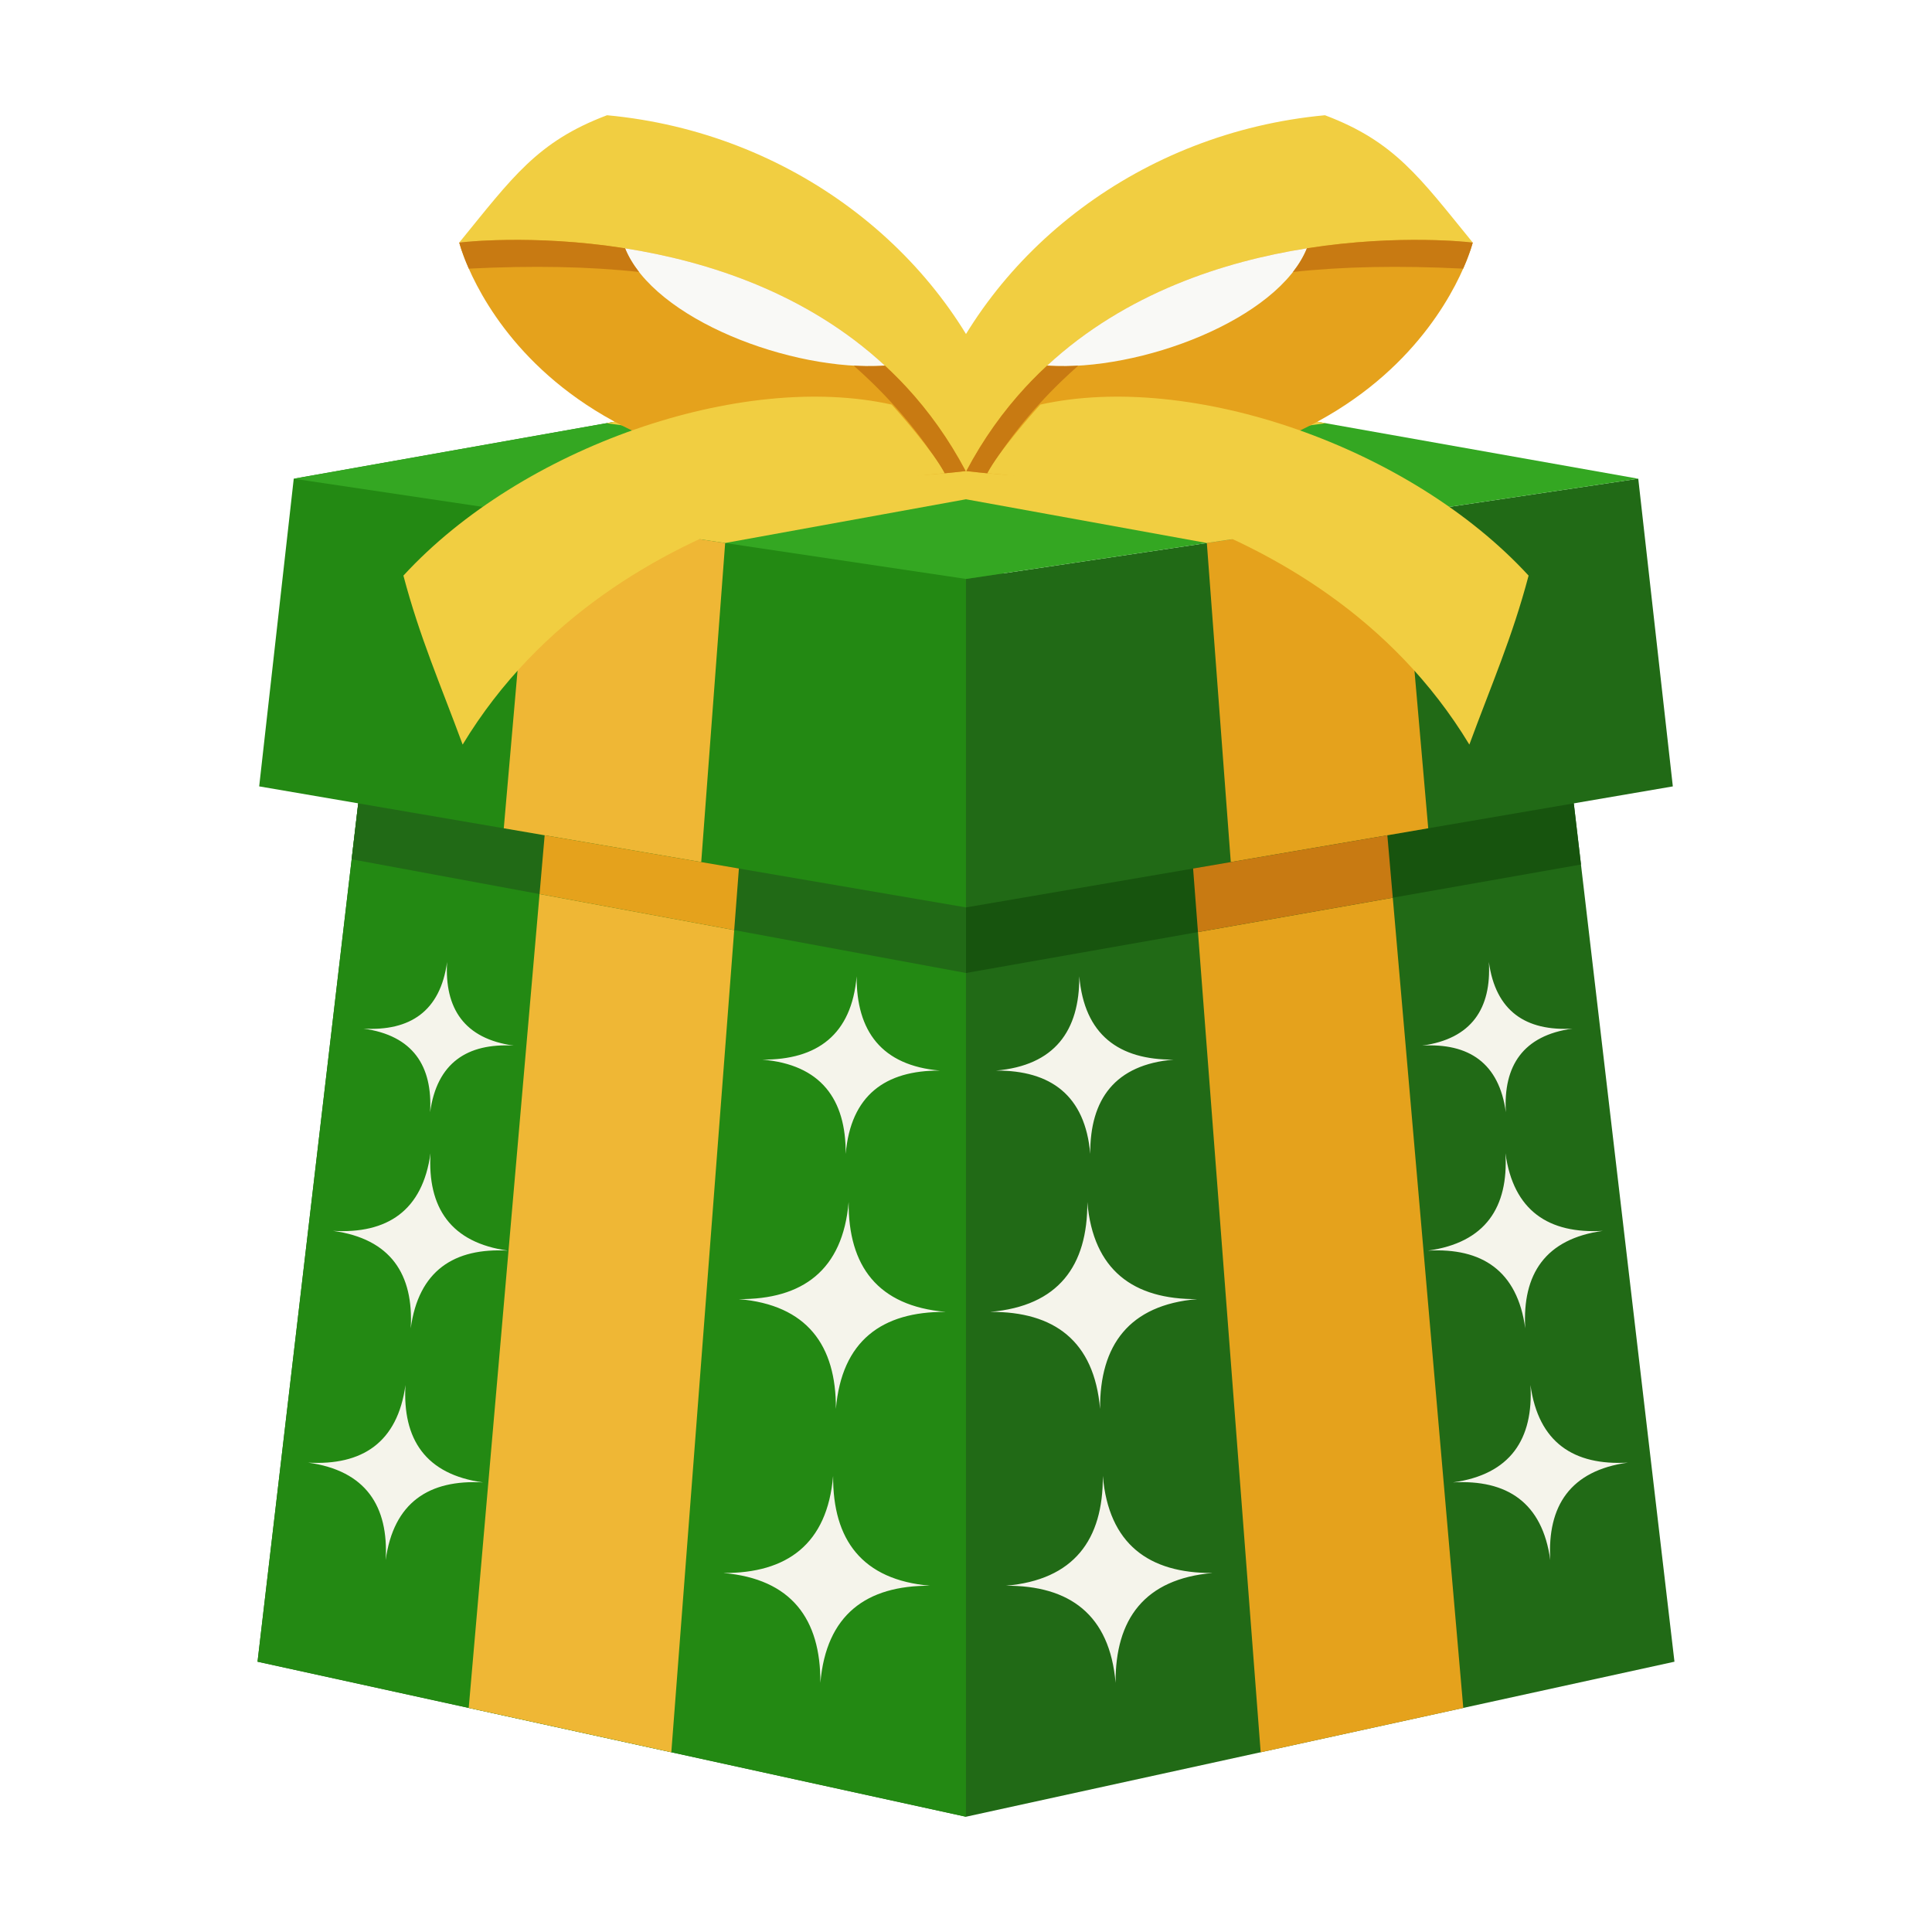
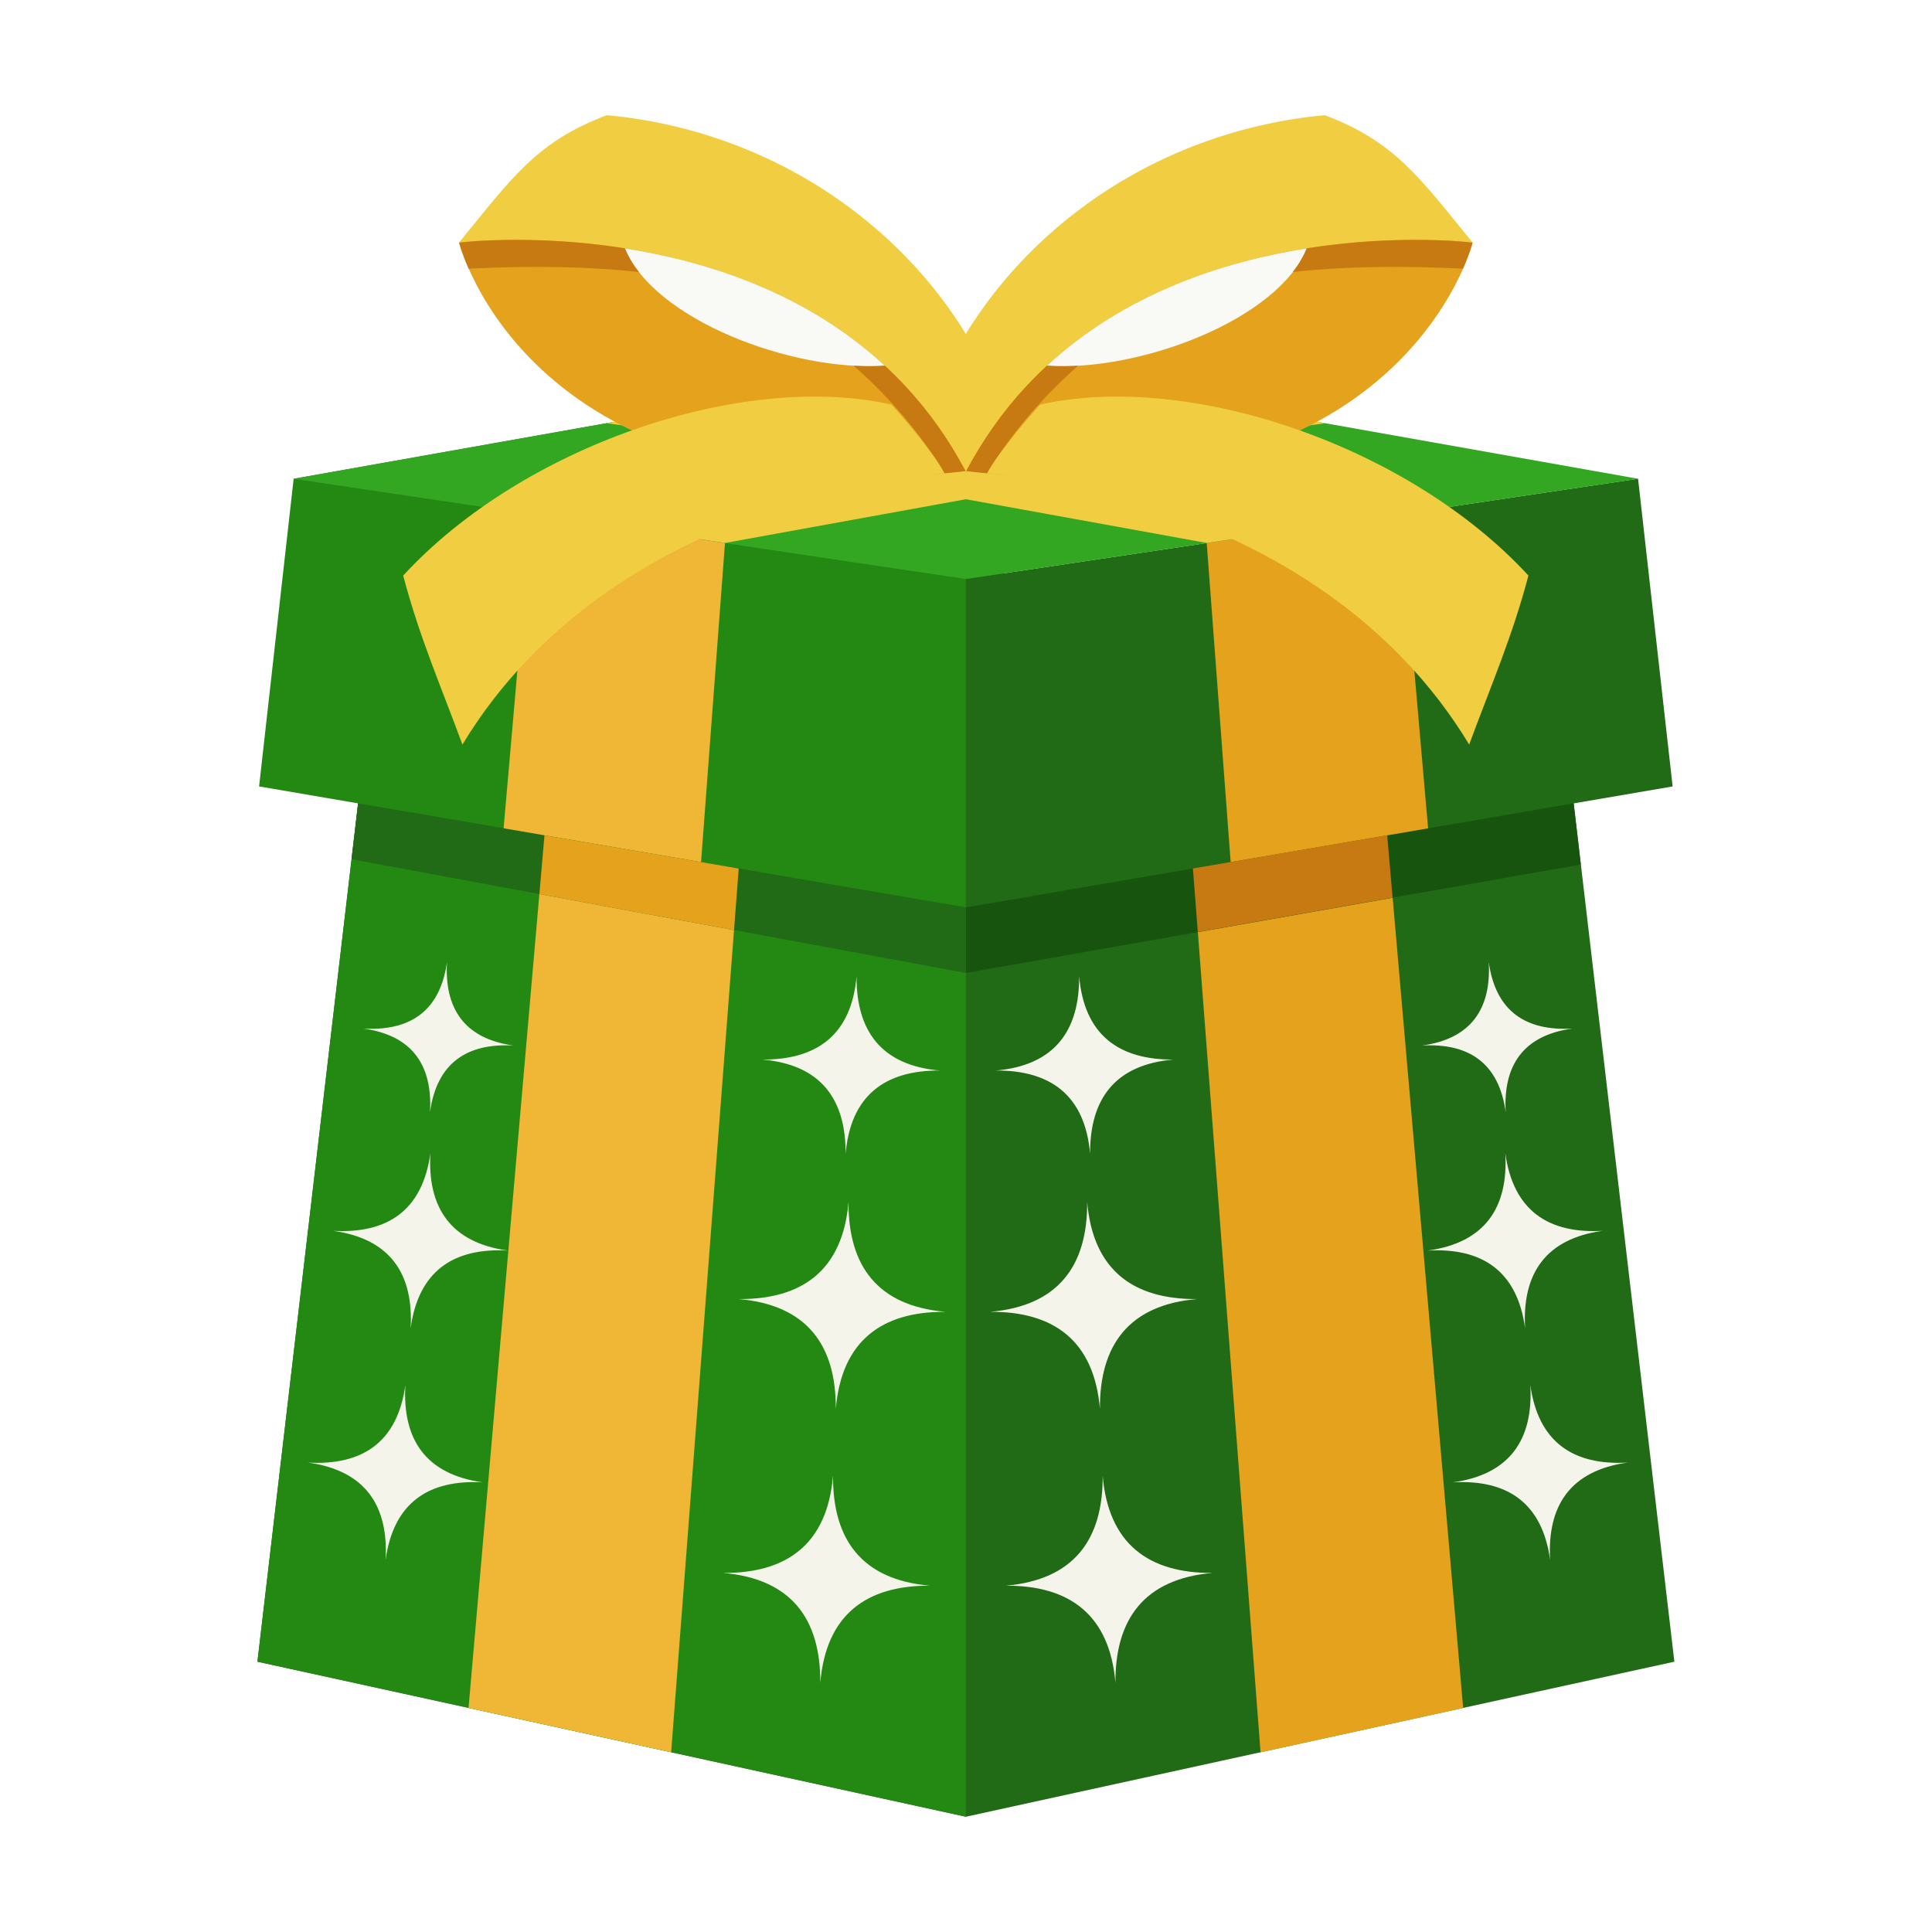
- <svg xmlns="http://www.w3.org/2000/svg" width="45mm" height="45mm" viewBox="0 0 45 45" version="1.1" id="svg2965">
-   <defs id="defs2959" />
-   <g id="layer1" transform="translate(0,-252)">
-     <g transform="matrix(0.3527778,0,0,-0.3527778,-111.9355,362.8495)" id="g4541">
-       <g transform="translate(381.0759,270.7591)" id="g724">
-         <path id="path726" style="fill:#216a16;fill-opacity:1;fill-rule:evenodd;stroke:none" d="M 0,0 38.34,5.686 46.777,-66.253 0,-76.489 l -46.775,10.236 8.438,71.939 z" />
+ <svg xmlns="http://www.w3.org/2000/svg" width="45mm" height="45mm" version="1.1" viewBox="0 0 45 45">
+   <g transform="translate(0,-252)">
+     <g transform="matrix(.35278 0 0 -.35278 -111.94 362.85)">
+       <g transform="translate(381.08 270.76)">
+         <path d="m0 0 38.34 5.686 8.437-71.939-46.777-10.236-46.775 10.236 8.438 71.939z" fill="#216a16" fill-rule="evenodd" />
      </g>
-       <g transform="translate(381.0759,270.7579)" id="g728">
-         <path id="path730" style="fill:#238913;fill-opacity:1;fill-rule:evenodd;stroke:none" d="m 0,0 v -76.489 l -46.775,10.237 8.438,71.939 z" />
+       <g transform="translate(381.08 270.76)">
+         <path d="m0 0v-76.489l-46.775 10.237 8.438 71.939z" fill="#238913" fill-rule="evenodd" />
      </g>
-       <g transform="translate(381.0759,290.4928)" id="g732">
-         <path id="path734" style="fill:#238913;fill-opacity:1;fill-rule:evenodd;stroke:none" d="M 0,0 3.37,-19.234 0,-36.185 l -46.666,7.991 2.282,20.314 z" />
+       <g transform="translate(381.08 290.49)">
+         <path d="m0 0 3.37-19.234-3.37-16.951-46.666 7.991 2.282 20.314z" fill="#238913" fill-rule="evenodd" />
      </g>
-       <g transform="translate(425.4629,282.6124)" id="g736">
-         <path id="path738" style="fill:#216a16;fill-opacity:1;fill-rule:evenodd;stroke:none" d="m 0,0 -44.387,-6.617 v -21.688 l 46.669,7.99 z" />
+       <g transform="translate(425.46 282.61)">
+         <path d="m0 0-44.387-6.617v-21.688l46.669 7.99z" fill="#216a16" fill-rule="evenodd" />
      </g>
-       <g transform="translate(381.0759,275.9949)" id="g740">
-         <path id="path742" style="fill:#34a722;fill-opacity:1;fill-rule:evenodd;stroke:none" d="M 0,0 -44.384,6.617 0,14.497 44.387,6.617 Z" />
+       <g transform="translate(381.08 275.99)">
+         <path d="m0 0-44.384 6.617 44.384 7.88 44.387-7.88z" fill="#34a722" fill-rule="evenodd" />
      </g>
-       <g transform="translate(421.6812,257.1408)" id="g744">
-         <path id="path746" style="fill:#17540e;fill-opacity:1;fill-rule:evenodd;stroke:none" d="m 0,0 -0.475,4.037 -40.13,-6.87 v -4.33 z" />
+       <g transform="translate(421.68 257.14)">
+         <path d="m0 0-0.475 4.037-40.13-6.87v-4.33z" fill="#17540e" fill-rule="evenodd" />
      </g>
-       <g transform="translate(381.0759,254.3075)" id="g748">
-         <path id="path750" style="fill:#216a16;fill-opacity:1;fill-rule:evenodd;stroke:none" d="M 0,0 -40.128,6.87 -40.561,3.178 0,-4.33 Z" />
+       <g transform="translate(381.08 254.31)">
+         <path d="m0 0-40.128 6.87-0.433-3.692 40.561-7.508z" fill="#216a16" fill-rule="evenodd" />
      </g>
-       <g transform="translate(365.176,278.3679)" id="g752">
-         <path id="path754" style="fill:#f1ce41;fill-opacity:1;fill-rule:evenodd;stroke:none" d="M 0,0 15.9,2.887 31.802,0 44.608,1.908 25.624,5.99 39.648,7.91 30.05,9.614 15.9,8.112 1.753,9.614 -7.846,7.91 6.178,5.99 -12.805,1.908 Z" />
+       <g transform="translate(365.18 278.37)">
+         <path d="M 0,0 15.9,2.887 31.802,0 44.608,1.908 25.624,5.99 39.648,7.91 30.05,9.614 15.9,8.112 1.753,9.614 -7.846,7.91 6.178,5.99 -12.805,1.908 Z" fill="#f1ce41" fill-rule="evenodd" />
      </g>
-       <g transform="translate(352.921,255.1908)" id="g756">
-         <path id="path758" style="fill:#efb735;fill-opacity:1;fill-rule:evenodd;stroke:none" d="M 0,0 -4.677,-53.737 8.7,-56.664 12.852,-2.381 Z M -1.004,19.893 -2.362,4.343 0.337,3.88 10.675,2.111 l 1.19,15.873 0.39,5.193 -12.805,1.908 z" />
+       <g transform="translate(352.92 255.19)">
+         <path d="m0 0-4.677-53.737 13.377-2.927 4.152 54.283zm-1.004 19.893-1.358-15.55 2.699-0.463 10.338-1.769 1.19 15.873 0.39 5.193-12.805 1.908z" fill="#efb735" fill-rule="evenodd" />
      </g>
-       <g transform="translate(397.368,273.1745)" id="g760">
-         <path id="path762" style="fill:#e5a21c;fill-opacity:1;fill-rule:evenodd;stroke:none" d="m 0,0 1.191,-15.873 10.338,1.769 2.698,0.463 L 12.87,1.91 12.416,7.102 -0.39,5.193 Z m -0.975,-20.495 4.14,-54.153 13.377,2.927 -4.655,53.495 z" />
+       <g transform="translate(397.37 273.17)">
+         <path d="m0 0 1.191-15.873 10.338 1.769 2.698 0.463-1.357 15.551-0.454 5.192-12.806-1.909zm-0.975-20.495 4.14-54.153 13.377 2.927-4.655 53.495z" fill="#e5a21c" fill-rule="evenodd" />
      </g>
-       <g transform="translate(414.5342,298.2053)" id="g764">
-         <path id="path766" style="fill:#f1ce41;fill-opacity:1;fill-rule:evenodd;stroke:none" d="m 0,0 c 0,0 -17.467,1.86 -28.424,-9.723 -1.542,-1.631 -3.834,-3.142 -5.012,-5.367 l -2.277,4.475 c 3.852,10.092 13.81,17.89 25.956,19.02 C -5.14,6.666 -3.505,4.296 0,0" />
+       <g transform="translate(414.53 298.21)">
+         <path d="m0 0s-17.467 1.86-28.424-9.723c-1.542-1.631-3.834-3.142-5.012-5.367l-2.277 4.475c3.852 10.092 13.81 17.89 25.956 19.02 4.617-1.739 6.252-4.109 9.757-8.405" fill="#f1ce41" fill-rule="evenodd" />
      </g>
-       <g transform="translate(414.5354,298.2053)" id="g768">
-         <path id="path770" style="fill:#e5a21c;fill-opacity:1;fill-rule:evenodd;stroke:none" d="m 0,0 c 0,0 -4.572,-18.425 -33.437,-15.09 1.122,2.122 2.444,3.951 3.9,5.529 C -18.607,2.287 0,0 0,0" />
+       <g transform="translate(414.54 298.21)">
+         <path d="m 0,0 c 0,0 -4.572,-18.425 -33.437,-15.09 1.122,2.122 2.444,3.951 3.9,5.529 C -18.607,2.287 0,0 0,0" fill="#e5a21c" fill-rule="evenodd" />
      </g>
-       <g transform="translate(403.5867,297.824)" id="g772">
-         <path id="path774" style="fill:#f9f9f6;fill-opacity:1;fill-rule:evenodd;stroke:none" d="M 0,0 C -1.892,-4.687 -11.001,-8.158 -17.157,-7.747 -11.97,-2.943 -5.452,-0.859 0,0" />
+       <g transform="translate(403.59 297.82)">
+         <path d="m0 0c-1.892-4.687-11.001-8.158-17.157-7.747 5.187 4.804 11.705 6.888 17.157 7.747" fill="#f9f9f6" fill-rule="evenodd" />
      </g>
-       <g transform="translate(413.9025,296.4824)" id="g776">
-         <path id="path778" style="fill:#c87a12;fill-opacity:1;fill-rule:evenodd;stroke:none" d="m 0,0 c -4.239,0.212 -7.987,0.137 -11.237,-0.221 0.392,0.502 0.704,1.024 0.921,1.563 C -4.164,2.311 0.632,1.721 0.632,1.721 0.632,1.721 0.467,1.056 0,0" />
+       <g transform="translate(413.9 296.48)">
+         <path d="m0 0c-4.239 0.212-7.987 0.137-11.237-0.221 0.392 0.502 0.704 1.024 0.921 1.563 6.152 0.969 10.948 0.379 10.948 0.379s-0.165-0.665-0.632-1.721" fill="#c87a12" fill-rule="evenodd" />
      </g>
-       <g transform="translate(387.3584,289.032)" id="g780">
-         <path id="path782" style="fill:#c87a12;fill-opacity:1;fill-rule:evenodd;stroke:none" d="m 0,0 c -1.95,-1.885 -3.573,-3.905 -4.871,-6.062 -0.456,0.042 -0.919,0.091 -1.389,0.146 1.122,2.121 2.444,3.951 3.9,5.53 0.132,0.144 0.267,0.286 0.402,0.425 0.336,0.349 0.68,0.684 1.03,1.006 C -0.513,1.015 -0.083,1.008 0.358,1.013 0.61,1.017 0.868,1.027 1.127,1.042 0.739,0.699 0.365,0.352 0,0" />
+       <g transform="translate(387.36 289.03)">
+         <path d="m0 0c-1.95-1.885-3.573-3.905-4.871-6.062-0.456 0.042-0.919 0.091-1.389 0.146 1.122 2.121 2.444 3.951 3.9 5.53 0.132 0.144 0.267 0.286 0.402 0.425 0.336 0.349 0.68 0.684 1.03 1.006 0.415-0.03 0.845-0.037 1.286-0.032 0.252 4e-3 0.51 0.014 0.769 0.029-0.388-0.343-0.762-0.69-1.127-1.042" fill="#c87a12" fill-rule="evenodd" />
      </g>
-       <g transform="translate(414.3109,265.0579)" id="g784">
-         <path id="path786" style="fill:#f1ce41;fill-opacity:1;fill-rule:evenodd;stroke:none" d="m 0,0 c -10.137,16.757 -31.822,17.912 -31.822,17.912 0.712,1.392 3.019,4.025 3.498,4.536 9.967,2.22 24.443,-2.81 32.235,-11.291 C 2.832,7.071 1.467,3.982 0,0" />
+       <g transform="translate(414.31 265.06)">
+         <path d="m0 0c-10.137 16.757-31.822 17.912-31.822 17.912 0.712 1.392 3.019 4.025 3.498 4.536 9.967 2.22 24.443-2.81 32.235-11.291-1.079-4.086-2.444-7.175-3.911-11.157" fill="#f1ce41" fill-rule="evenodd" />
      </g>
-       <g transform="translate(347.6202,298.2053)" id="g788">
-         <path id="path790" style="fill:#f1ce41;fill-opacity:1;fill-rule:evenodd;stroke:none" d="m 0,0 c 0,0 17.467,1.86 28.425,-9.723 1.541,-1.631 3.833,-3.142 5.011,-5.367 l 2.277,4.475 C 31.861,-0.523 21.904,7.275 9.757,8.405 5.14,6.666 3.505,4.296 0,0" />
+       <g transform="translate(347.62 298.21)">
+         <path d="m0 0s17.467 1.86 28.425-9.723c1.541-1.631 3.833-3.142 5.011-5.367l2.277 4.475c-3.852 10.092-13.809 17.89-25.956 19.02-4.617-1.739-6.252-4.109-9.757-8.405" fill="#f1ce41" fill-rule="evenodd" />
      </g>
-       <g transform="translate(347.6189,298.2053)" id="g792">
-         <path id="path794" style="fill:#e5a21c;fill-opacity:1;fill-rule:evenodd;stroke:none" d="m 0,0 c 0,0 4.572,-18.425 33.437,-15.09 -1.122,2.122 -2.444,3.951 -3.9,5.529 C 18.607,2.287 0,0 0,0" />
+       <g transform="translate(347.62 298.21)">
+         <path d="m 0,0 c 0,0 4.572,-18.425 33.437,-15.09 -1.122,2.122 -2.444,3.951 -3.9,5.529 C 18.607,2.287 0,0 0,0" fill="#e5a21c" fill-rule="evenodd" />
      </g>
-       <g transform="translate(358.5677,297.824)" id="g796">
-         <path id="path798" style="fill:#f9f9f6;fill-opacity:1;fill-rule:evenodd;stroke:none" d="M 0,0 C 1.892,-4.687 11.001,-8.158 17.157,-7.747 11.97,-2.943 5.452,-0.859 0,0" />
+       <g transform="translate(358.57 297.82)">
+         <path d="M 0,0 C 1.892,-4.687 11.001,-8.158 17.157,-7.747 11.97,-2.943 5.452,-0.859 0,0" fill="#f9f9f6" fill-rule="evenodd" />
      </g>
-       <g transform="translate(348.251,296.4824)" id="g800">
-         <path id="path802" style="fill:#c87a12;fill-opacity:1;fill-rule:evenodd;stroke:none" d="M 0,0 C 4.24,0.212 7.987,0.137 11.238,-0.221 10.846,0.281 10.534,0.803 10.317,1.342 4.165,2.311 -0.631,1.721 -0.631,1.721 -0.631,1.721 -0.467,1.056 0,0" />
+       <g transform="translate(348.25 296.48)">
+         <path d="m0 0c4.24 0.212 7.987 0.137 11.238-0.221-0.392 0.502-0.704 1.024-0.921 1.563-6.152 0.969-10.948 0.379-10.948 0.379s0.164-0.665 0.631-1.721" fill="#c87a12" fill-rule="evenodd" />
      </g>
-       <g transform="translate(374.796,289.032)" id="g804">
-         <path id="path806" style="fill:#c87a12;fill-opacity:1;fill-rule:evenodd;stroke:none" d="M 0,0 C 1.95,-1.885 3.573,-3.905 4.871,-6.062 5.327,-6.02 5.79,-5.971 6.26,-5.916 5.138,-3.795 3.816,-1.965 2.36,-0.386 2.228,-0.242 2.093,-0.1 1.958,0.039 1.622,0.388 1.278,0.723 0.928,1.045 0.513,1.015 0.083,1.008 -0.358,1.013 -0.61,1.017 -0.868,1.027 -1.127,1.042 -0.74,0.699 -0.365,0.352 0,0" />
+       <g transform="translate(374.8 289.03)">
+         <path d="m0 0c1.95-1.885 3.573-3.905 4.871-6.062 0.456 0.042 0.919 0.091 1.389 0.146-1.122 2.121-2.444 3.951-3.9 5.53-0.132 0.144-0.267 0.286-0.402 0.425-0.336 0.349-0.68 0.684-1.03 1.006-0.415-0.03-0.845-0.037-1.286-0.032-0.252 4e-3 -0.51 0.014-0.769 0.029 0.387-0.343 0.762-0.69 1.127-1.042" fill="#c87a12" fill-rule="evenodd" />
      </g>
-       <g transform="translate(347.8435,265.0579)" id="g808">
-         <path id="path810" style="fill:#f1ce41;fill-opacity:1;fill-rule:evenodd;stroke:none" d="M 0,0 C 10.137,16.757 31.822,17.912 31.822,17.912 31.11,19.304 28.803,21.937 28.324,22.448 18.357,24.668 3.881,19.638 -3.911,11.157 -2.832,7.071 -1.468,3.982 0,0" />
+       <g transform="translate(347.84 265.06)">
+         <path d="m0 0c10.137 16.757 31.822 17.912 31.822 17.912-0.712 1.392-3.019 4.025-3.498 4.536-9.967 2.22-24.443-2.81-32.235-11.291 1.079-4.086 2.443-7.175 3.911-11.157" fill="#f1ce41" fill-rule="evenodd" />
      </g>
-       <g transform="translate(396.0713,256.8754)" id="g812">
-         <path id="path814" style="fill:#c87a12;fill-opacity:1;fill-rule:evenodd;stroke:none" d="M 0,0 0.321,-4.195 13.183,-1.927 12.825,2.195 2.487,0.426 Z" />
+       <g transform="translate(396.07 256.88)">
+         <path d="m0 0 0.321-4.195 12.862 2.268-0.358 4.122-10.338-1.769z" fill="#c87a12" fill-rule="evenodd" />
      </g>
-       <g transform="translate(352.921,255.1908)" id="g816">
-         <path id="path818" style="fill:#e5a21c;fill-opacity:1;fill-rule:evenodd;stroke:none" d="M 0,0 12.852,-2.381 13.162,1.685 10.675,2.111 0.337,3.88 Z" />
+       <g transform="translate(352.92 255.19)">
+         <path d="m0 0 12.852-2.381 0.31 4.066-2.487 0.426-10.338 1.769z" fill="#e5a21c" fill-rule="evenodd" />
      </g>
-       <g transform="translate(366.076,228.4463)" id="g820">
-         <path id="path822" style="fill:#f5f4eb;fill-opacity:1;fill-rule:evenodd;stroke:none" d="m 0,0 c 4.498,-0.386 6.436,-3.042 6.41,-7.252 0.384,4.499 3.04,6.436 7.25,6.409 C 9.161,-0.458 7.224,2.198 7.252,6.407 6.866,1.908 4.21,-0.028 0,0 m -24.783,17.859 c 3.263,-0.449 4.577,-2.457 4.402,-5.523 0.446,3.263 2.454,4.577 5.523,4.401 -3.266,0.448 -4.579,2.456 -4.402,5.522 -0.448,-3.264 -2.457,-4.577 -5.523,-4.4 M -26.788,4.506 c 3.801,-0.524 5.33,-2.86 5.127,-6.434 0.519,3.802 2.858,5.332 6.43,5.128 -3.801,0.52 -5.331,2.859 -5.124,6.43 -0.523,-3.801 -2.861,-5.331 -6.433,-5.124 m -1.652,-15.301 c 3.801,-0.524 5.331,-2.862 5.125,-6.433 0.522,3.801 2.861,5.329 6.433,5.125 -3.803,0.521 -5.332,2.86 -5.125,6.431 -0.523,-3.802 -2.861,-5.329 -6.433,-5.123 m 27.416,-7.288 c 4.498,-0.386 6.436,-3.041 6.41,-7.252 0.384,4.499 3.04,6.436 7.249,6.41 -4.498,0.385 -6.435,3.04 -6.407,7.251 -0.386,-4.499 -3.043,-6.436 -7.252,-6.409 m 2.579,33.895 c 3.862,-0.33 5.527,-2.611 5.503,-6.226 0.331,3.863 2.612,5.526 6.227,5.502 C 9.422,15.42 7.758,17.701 7.781,21.315 7.45,17.452 5.17,15.789 1.555,15.812" />
+       <g transform="translate(366.08 228.45)">
+         <path d="m0 0c4.498-0.386 6.436-3.042 6.41-7.252 0.384 4.499 3.04 6.436 7.25 6.409-4.499 0.385-6.436 3.041-6.408 7.25-0.386-4.499-3.042-6.435-7.252-6.407m-24.783 17.859c3.263-0.449 4.577-2.457 4.402-5.523 0.446 3.263 2.454 4.577 5.523 4.401-3.266 0.448-4.579 2.456-4.402 5.522-0.448-3.264-2.457-4.577-5.523-4.4m-2.005-13.353c3.801-0.524 5.33-2.86 5.127-6.434 0.519 3.802 2.858 5.332 6.43 5.128-3.801 0.52-5.331 2.859-5.124 6.43-0.523-3.801-2.861-5.331-6.433-5.124m-1.652-15.301c3.801-0.524 5.331-2.862 5.125-6.433 0.522 3.801 2.861 5.329 6.433 5.125-3.803 0.521-5.332 2.86-5.125 6.431-0.523-3.802-2.861-5.329-6.433-5.123m27.416-7.288c4.498-0.386 6.436-3.041 6.41-7.252 0.384 4.499 3.04 6.436 7.249 6.41-4.498 0.385-6.435 3.04-6.407 7.251-0.386-4.499-3.043-6.436-7.252-6.409m2.579 33.895c3.862-0.33 5.527-2.611 5.503-6.226 0.331 3.863 2.612 5.526 6.227 5.502-3.863 0.332-5.527 2.613-5.504 6.227-0.331-3.863-2.611-5.526-6.226-5.503" fill="#f5f4eb" fill-rule="evenodd" />
      </g>
-       <g transform="translate(396.3392,228.4463)" id="g824">
-         <path id="path826" style="fill:#f5f4eb;fill-opacity:1;fill-rule:evenodd;stroke:none" d="m 0,0 c -4.497,-0.386 -6.436,-3.042 -6.41,-7.252 -0.385,4.499 -3.041,6.436 -7.25,6.409 4.498,0.385 6.435,3.041 6.408,7.25 C -6.867,1.908 -4.21,-0.028 0,0 m 24.783,17.859 c -3.264,-0.449 -4.578,-2.457 -4.402,-5.523 -0.447,3.263 -2.455,4.577 -5.523,4.401 3.265,0.448 4.578,2.456 4.402,5.522 0.447,-3.264 2.456,-4.577 5.523,-4.4 M 26.787,4.506 c -3.8,-0.524 -5.33,-2.86 -5.125,-6.434 -0.521,3.802 -2.86,5.332 -6.432,5.128 3.801,0.52 5.331,2.859 5.124,6.43 0.523,-3.801 2.861,-5.331 6.433,-5.124 m 1.653,-15.301 c -3.802,-0.524 -5.332,-2.862 -5.126,-6.433 -0.522,3.801 -2.859,5.329 -6.431,5.125 3.801,0.521 5.33,2.86 5.123,6.431 0.524,-3.802 2.862,-5.329 6.434,-5.123 M 1.024,-18.083 c -4.497,-0.386 -6.436,-3.041 -6.41,-7.252 -0.385,4.499 -3.041,6.436 -7.25,6.41 4.499,0.385 6.435,3.04 6.408,7.251 0.385,-4.499 3.042,-6.436 7.252,-6.409 m -2.579,33.895 c -3.862,-0.33 -5.527,-2.611 -5.504,-6.226 -0.331,3.863 -2.612,5.526 -6.226,5.502 3.863,0.332 5.527,2.613 5.503,6.227 0.331,-3.863 2.611,-5.526 6.227,-5.503" />
+       <g transform="translate(396.34 228.45)">
+         <path d="m0 0c-4.497-0.386-6.436-3.042-6.41-7.252-0.385 4.499-3.041 6.436-7.25 6.409 4.498 0.385 6.435 3.041 6.408 7.25 0.385-4.499 3.042-6.435 7.252-6.407m24.783 17.859c-3.264-0.449-4.578-2.457-4.402-5.523-0.447 3.263-2.455 4.577-5.523 4.401 3.265 0.448 4.578 2.456 4.402 5.522 0.447-3.264 2.456-4.577 5.523-4.4m2.004-13.353c-3.8-0.524-5.33-2.86-5.125-6.434-0.521 3.802-2.86 5.332-6.432 5.128 3.801 0.52 5.331 2.859 5.124 6.43 0.523-3.801 2.861-5.331 6.433-5.124m1.653-15.301c-3.802-0.524-5.332-2.862-5.126-6.433-0.522 3.801-2.859 5.329-6.431 5.125 3.801 0.521 5.33 2.86 5.123 6.431 0.524-3.802 2.862-5.329 6.434-5.123m-27.416-7.288c-4.497-0.386-6.436-3.041-6.41-7.252-0.385 4.499-3.041 6.436-7.25 6.41 4.499 0.385 6.435 3.04 6.408 7.251 0.385-4.499 3.042-6.436 7.252-6.409m-2.579 33.895c-3.862-0.33-5.527-2.611-5.504-6.226-0.331 3.863-2.612 5.526-6.226 5.502 3.863 0.332 5.527 2.613 5.503 6.227 0.331-3.863 2.611-5.526 6.227-5.503" fill="#f5f4eb" fill-rule="evenodd" />
      </g>
    </g>
  </g>
</svg>
